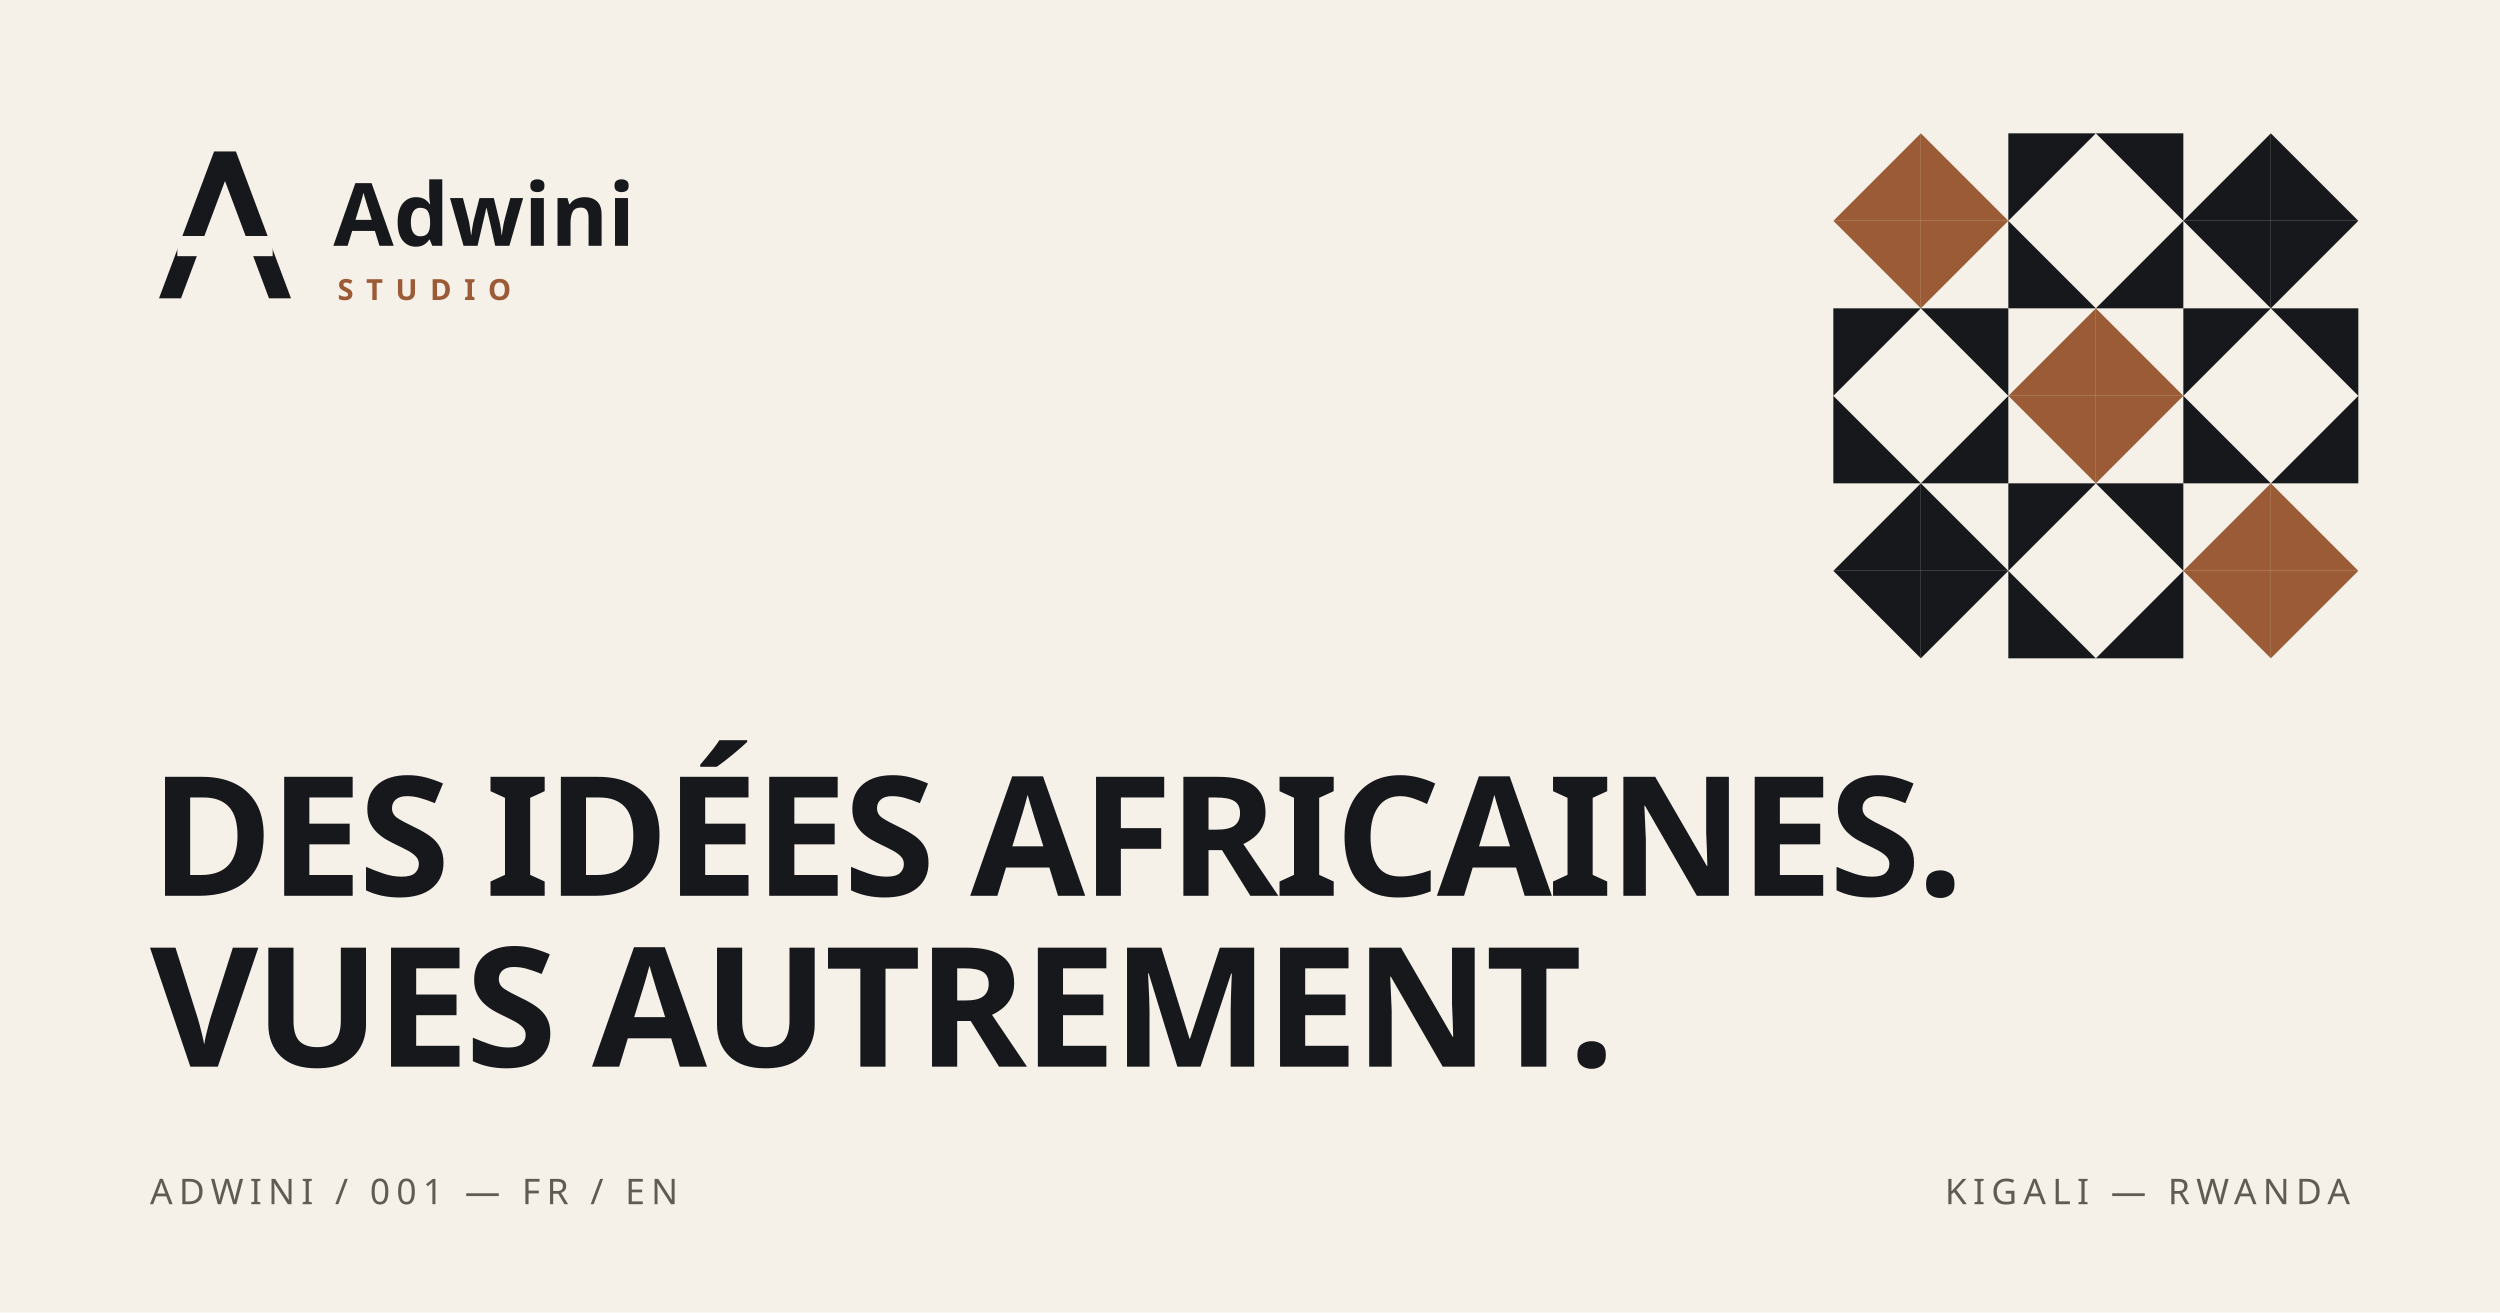
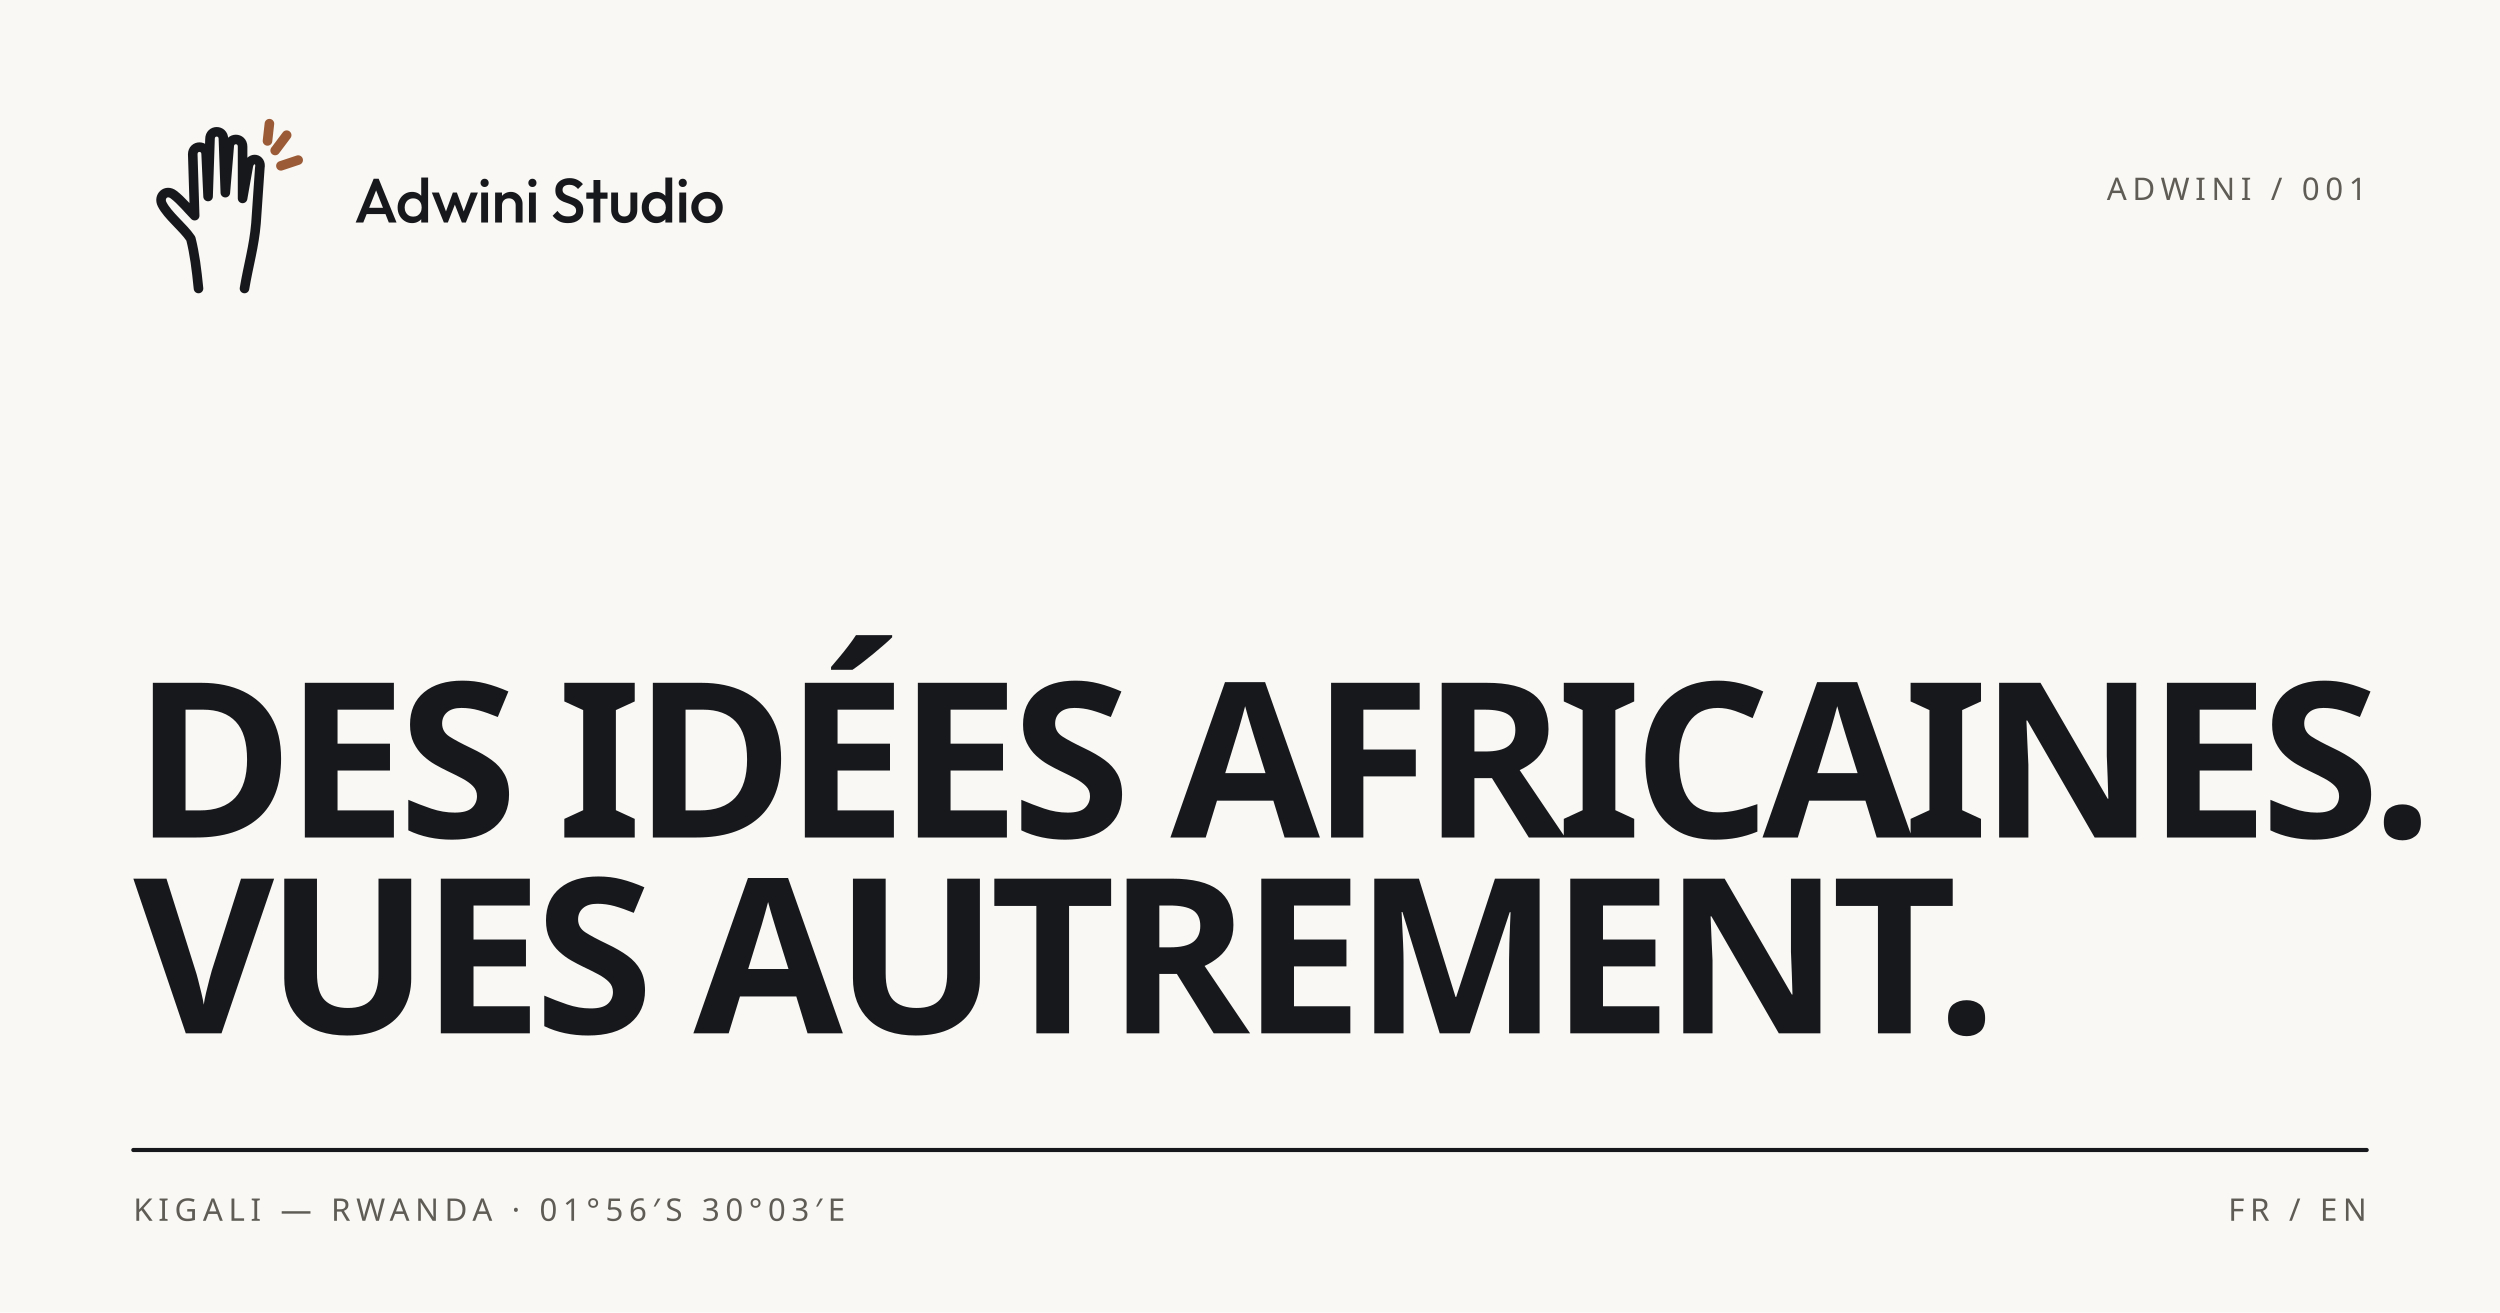
<svg xmlns="http://www.w3.org/2000/svg" viewBox="0 0 1200 630" width="1200" height="630">
-   <rect width="1200" height="630" fill="#F5F1E8" />
-   <path d="M1 0V1H0Z" transform="translate(880 64) scale(42)" fill="#9A5B36" />
-   <path d="M0 0L1 1H0Z" transform="translate(922 64) scale(42)" fill="#9A5B36" />
-   <path d="M0 0H1L0 1Z" transform="translate(964 64) scale(42)" fill="#16181C" />
-   <path d="M0 0H1V1Z" transform="translate(1006 64) scale(42)" fill="#16181C" />
-   <path d="M1 0V1H0Z" transform="translate(1048 64) scale(42)" fill="#16181C" />
-   <path d="M0 0L1 1H0Z" transform="translate(1090 64) scale(42)" fill="#16181C" />
-   <path d="M0 0H1V1Z" transform="translate(880 106) scale(42)" fill="#9A5B36" />
-   <path d="M0 0H1L0 1Z" transform="translate(922 106) scale(42)" fill="#9A5B36" />
-   <path d="M0 0L1 1H0Z" transform="translate(964 106) scale(42)" fill="#16181C" />
-   <path d="M1 0V1H0Z" transform="translate(1006 106) scale(42)" fill="#16181C" />
-   <path d="M0 0H1V1Z" transform="translate(1048 106) scale(42)" fill="#16181C" />
-   <path d="M0 0H1L0 1Z" transform="translate(1090 106) scale(42)" fill="#16181C" />
-   <path d="M0 0H1L0 1Z" transform="translate(880 148) scale(42)" fill="#16181C" />
-   <path d="M0 0H1V1Z" transform="translate(922 148) scale(42)" fill="#16181C" />
-   <path d="M1 0V1H0Z" transform="translate(964 148) scale(42)" fill="#9A5B36" />
-   <path d="M0 0L1 1H0Z" transform="translate(1006 148) scale(42)" fill="#9A5B36" />
-   <path d="M0 0H1L0 1Z" transform="translate(1048 148) scale(42)" fill="#16181C" />
-   <path d="M0 0H1V1Z" transform="translate(1090 148) scale(42)" fill="#16181C" />
-   <path d="M0 0L1 1H0Z" transform="translate(880 190) scale(42)" fill="#16181C" />
-   <path d="M1 0V1H0Z" transform="translate(922 190) scale(42)" fill="#16181C" />
-   <path d="M0 0H1V1Z" transform="translate(964 190) scale(42)" fill="#9A5B36" />
-   <path d="M0 0H1L0 1Z" transform="translate(1006 190) scale(42)" fill="#9A5B36" />
-   <path d="M0 0L1 1H0Z" transform="translate(1048 190) scale(42)" fill="#16181C" />
-   <path d="M1 0V1H0Z" transform="translate(1090 190) scale(42)" fill="#16181C" />
-   <path d="M1 0V1H0Z" transform="translate(880 232) scale(42)" fill="#16181C" />
-   <path d="M0 0L1 1H0Z" transform="translate(922 232) scale(42)" fill="#16181C" />
-   <path d="M0 0H1L0 1Z" transform="translate(964 232) scale(42)" fill="#16181C" />
-   <path d="M0 0H1V1Z" transform="translate(1006 232) scale(42)" fill="#16181C" />
-   <path d="M1 0V1H0Z" transform="translate(1048 232) scale(42)" fill="#9A5B36" />
-   <path d="M0 0L1 1H0Z" transform="translate(1090 232) scale(42)" fill="#9A5B36" />
-   <path d="M0 0H1V1Z" transform="translate(880 274) scale(42)" fill="#16181C" />
-   <path d="M0 0H1L0 1Z" transform="translate(922 274) scale(42)" fill="#16181C" />
-   <path d="M0 0L1 1H0Z" transform="translate(964 274) scale(42)" fill="#16181C" />
-   <path d="M1 0V1H0Z" transform="translate(1006 274) scale(42)" fill="#16181C" />
-   <path d="M0 0H1V1Z" transform="translate(1048 274) scale(42)" fill="#9A5B36" />
-   <path d="M0 0H1L0 1Z" transform="translate(1090 274) scale(42)" fill="#9A5B36" />
-   <g transform="translate(64 64) scale(0.88)">
-     <path d="M14 90 L44 10 L56 10 L26 90 Z" fill="#16181C" />
-     <path d="M86 90 L56 10 L44 10 L74 90 Z" fill="#16181C" />
-     <rect x="24" y="56" width="52" height="11" fill="#F5F1E8" />
+   <rect width="1200" height="630" fill="#FAF8F4" />
+   <g transform="translate(64 52) scale(0.92)" fill="none" stroke-width="5" stroke-linecap="round" stroke-linejoin="round">
+     <path d="M34 94C33 84 32 76 30 68C26 62 18 56 15 50C13 46 17 42 21 45C25 48 29 53 32 56L31 24C31 19 38 19 38 24L39 46L40 16C40 11 47 11 47 16L48 44L50 20C50 15 57 15 57 20L57 47L60 30C61 25 67 26 66 31L64 60C63 72 60 82 58 94" stroke="#16181C" />
+     <path d="M70 17L71 8" stroke="#9A5B36" />
+     <path d="M74 22L80 14" stroke="#9A5B36" />
+     <path d="M77 30L86 27" stroke="#9A5B36" />
  </g>
-   <text x="160" y="118" font-family="Fraunces" font-weight="700" font-size="42" fill="#16181C">Adwini</text>
-   <text x="162" y="144" font-family="Archivo" font-weight="700" font-size="14" letter-spacing="6" fill="#9A5B36">STUDIO</text>
-   <text x="72" y="430" font-family="Fraunces" font-weight="700" font-size="80" letter-spacing="-2" fill="#16181C">DES IDÉES AFRICAINES.</text>
-   <text x="72" y="512" font-family="Fraunces" font-weight="700" font-size="80" letter-spacing="-2" fill="#16181C">VUES AUTREMENT.</text>
-   <text x="72" y="578" font-family="Space Mono" font-size="17" letter-spacing="3" fill="#5E5C55">ADWINI / 001 — FR / EN</text>
-   <text x="1128" y="578" text-anchor="end" font-family="Space Mono" font-size="17" letter-spacing="3" fill="#5E5C55">KIGALI — RWANDA</text>
+   <g transform="translate(170 84) scale(0.3)" fill="#16181C">
+     <path d="M14.6 76L2.4 76L31.2 6L39.2 6L67.8 76L55.4 76L50.1 62.5L20 62.5L14.6 76M24 52.5L46.1 52.5L35.1 24.6M92.6 77Q86.1 77 80.9 73.7Q75.6 70.4 72.6 64.8Q69.5 59.1 69.5 52.1Q69.5 45 72.6 39.4Q75.6 33.7 80.9 30.3Q86.1 27 92.6 27Q98.1 27 102.4 29.3Q105.2 30.9 107.3 33.3L107.3 4L118.3 4L118.3 76L107.3 76L107.3 70.8Q105.3 73.1 102.4 74.6Q98.1 77 92.6 77M94.4 66.6Q98.5 66.6 101.6 64.8Q104.6 62.9 106.3 59.6Q108 56.3 108 52Q108 47.7 106.3 44.4Q104.6 41.1 101.6 39.3Q98.5 37.4 94.5 37.4Q90.4 37.4 87.4 39.3Q84.3 41.1 82.6 44.4Q80.8 47.7 80.8 52Q80.8 56.3 82.6 59.6Q84.3 62.9 87.4 64.8Q90.4 66.6 94.4 66.6M149.9 76L143.5 76L124.2 28L135.6 28L146.9 58.3L157.9 28L164.3 28L175.3 58.3L186.6 28L198 28L178.7 76L172.3 76L161.1 47.4M214.2 76L203.2 76L203.2 28L214.2 28L214.2 76M208.7 19.2Q205.9 19.2 204.1 17.3Q202.2 15.4 202.2 12.6Q202.2 9.8 204.1 7.9Q205.9 6 208.7 6Q211.6 6 213.4 7.9Q215.2 9.8 215.2 12.6Q215.2 15.4 213.4 17.3Q211.6 19.2 208.7 19.2M269.4 76L258.4 76L258.4 48.3Q258.4 43.5 255.4 40.4Q252.3 37.3 247.5 37.3Q244.3 37.3 241.8 38.7Q239.3 40.1 237.9 42.6Q236.5 45.1 236.5 48.3L236.5 76L225.5 76L225.5 28L236.5 28L236.5 33.4Q238.5 31 241.3 29.4Q245.5 27 250.8 27Q256.2 27 260.4 29.8Q264.6 32.5 267 36.8Q269.4 41.2 269.4 45.9M290.7 76L279.7 76L279.7 28L290.7 28L290.7 76M285.2 19.2Q282.4 19.2 280.6 17.3Q278.7 15.4 278.7 12.6Q278.7 9.8 280.6 7.9Q282.4 6 285.2 6Q288.1 6 289.9 7.9Q291.7 9.8 291.7 12.6Q291.7 15.4 289.9 17.3Q288.1 19.2 285.2 19.2M342 77Q333.7 77 327.9 74Q322.1 71 317.5 65.2L325.3 57.4Q328.2 61.6 332.2 64Q336.2 66.3 342.4 66.3Q348.2 66.3 351.6 63.9Q355.1 61.5 355.1 57.3Q355.1 53.8 353.3 51.6Q351.5 49.4 348.5 48Q345.6 46.5 342 45.3Q338.5 44.2 334.9 42.8Q331.4 41.3 328.4 39.1Q325.5 36.9 323.7 33.4Q321.9 29.9 321.9 24.5Q321.9 18.3 324.9 13.9Q328 9.6 333.2 7.3Q338.4 5 344.8 5Q351.7 5 357.1 7.7Q362.6 10.4 366 14.6L358.2 22.4Q355.2 19 351.9 17.3Q348.7 15.7 344.5 15.7Q339.3 15.7 336.3 17.8Q333.4 19.9 333.4 23.7Q333.4 26.9 335.2 28.8Q337 30.8 339.9 32.1Q342.9 33.5 346.4 34.7Q350 35.9 353.5 37.4Q357.1 38.9 360 41.3Q363 43.6 364.8 47.3Q366.6 51 366.6 56.6Q366.6 66 359.9 71.5Q353.3 77 342 77M393.9 76L382.9 76L382.9 38L371.4 38L371.4 28L382.9 28L382.9 8L393.9 8L393.9 28L405.4 28L405.4 38L393.9 38M432.1 77Q426 77 421.3 74.3Q416.5 71.6 413.9 66.8Q411.2 62.1 411.2 55.9L411.2 28L422.2 28L422.2 55.4Q422.2 58.9 423.4 61.4Q424.5 63.8 426.8 65.1Q429 66.4 432.1 66.4Q436.9 66.4 439.4 63.5Q442 60.7 442 55.4L442 28L453 28L453 55.9Q453 62.2 450.4 67Q447.7 71.7 443 74.3Q438.3 77 432.1 77M483.2 77Q476.7 77 471.4 73.7Q466.2 70.4 463.1 64.8Q460.1 59.1 460.1 52.1Q460.1 45 463.1 39.4Q466.2 33.7 471.4 30.3Q476.7 27 483.2 27Q488.7 27 493 29.3Q495.8 30.9 497.9 33.3L497.9 4L508.9 4L508.9 76L497.9 76L497.9 70.8Q495.9 73.1 493 74.6Q488.7 77 483.2 77M485 66.6Q489.1 66.6 492.1 64.8Q495.2 62.9 496.9 59.6Q498.6 56.3 498.6 52Q498.6 47.7 496.9 44.4Q495.2 41.1 492.1 39.3Q489.1 37.4 485.1 37.4Q481 37.4 477.9 39.3Q474.9 41.1 473.1 44.4Q471.4 47.7 471.4 52Q471.4 56.3 473.1 59.6Q474.9 62.9 477.9 64.8Q481 66.6 485 66.6M531.2 76L520.2 76L520.2 28L531.2 28L531.2 76M525.7 19.2Q522.9 19.2 521 17.3Q519.2 15.4 519.2 12.6Q519.2 9.8 521 7.9Q522.9 6 525.7 6Q528.6 6 530.4 7.9Q532.2 9.8 532.2 12.6Q532.2 15.4 530.4 17.3Q528.6 19.2 525.7 19.2M564.5 77Q557.5 77 551.8 73.7Q546.1 70.3 542.8 64.6Q539.4 58.9 539.4 51.9Q539.4 44.9 542.8 39.3Q546.1 33.7 551.8 30.3Q557.5 27 564.5 27Q571.6 27 577.3 30.3Q583 33.6 586.4 39.3Q589.7 44.9 589.7 51.9Q589.7 58.9 586.4 64.6Q583 70.3 577.3 73.7Q571.6 77 564.5 77M564.5 66.4Q568.6 66.4 571.8 64.5Q574.9 62.7 576.6 59.4Q578.4 56.1 578.4 51.9Q578.4 47.7 576.6 44.5Q574.8 41.3 571.7 39.4Q568.6 37.6 564.5 37.6Q560.5 37.6 557.4 39.4Q554.2 41.3 552.4 44.5Q550.7 47.7 550.7 51.9Q550.7 56.1 552.4 59.4Q554.2 62.7 557.4 64.5Q560.5 66.4 564.5 66.4" />
+   </g>
+   <text x="1136" y="96" text-anchor="end" font-family="JetBrains Mono" font-size="15" letter-spacing="2.7" fill="#5E5C55">ADWINI / 001</text>
+   <text x="64" y="402" font-family="Outfit" font-weight="600" font-size="104" letter-spacing="-4" fill="#16181C">DES IDÉES AFRICAINES.</text>
+   <text x="64" y="496" font-family="Outfit" font-weight="600" font-size="104" letter-spacing="-4" fill="#16181C">VUES AUTREMENT.</text>
+   <line x1="64" y1="552" x2="1136" y2="552" stroke="#16181C" stroke-width="2" stroke-linecap="round" />
+   <text x="64" y="586" font-family="JetBrains Mono" font-size="15" letter-spacing="2.7" fill="#5E5C55">KIGALI — RWANDA · 01°56′S 30°03′E</text>
+   <text x="1136" y="586" text-anchor="end" font-family="JetBrains Mono" font-size="15" letter-spacing="2.7" fill="#5E5C55">FR / EN</text>
</svg>
